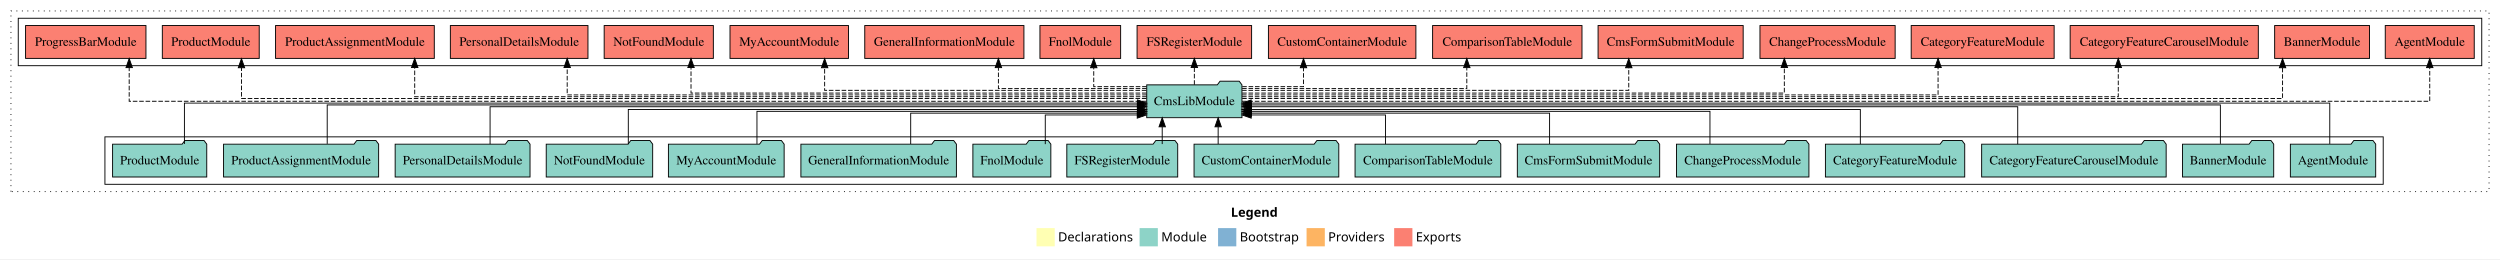
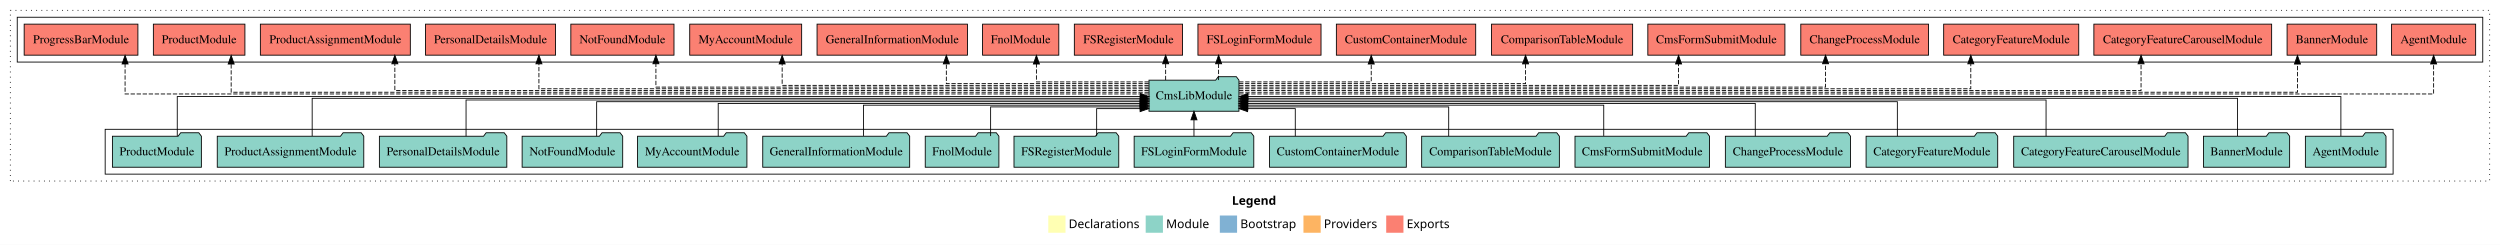
- <svg xmlns="http://www.w3.org/2000/svg" width="2740pt" height="284pt" viewBox="0.00 0.00 2740.00 284.00">
+ <svg xmlns="http://www.w3.org/2000/svg" width="2900pt" height="284pt" viewBox="0.00 0.00 2900.00 284.00">
  <g id="graph0" class="graph" transform="scale(1 1) rotate(0) translate(4 280)">
-     <polygon fill="white" stroke="transparent" points="-4,4 -4,-280 2736,-280 2736,4 -4,4" />
-     <text text-anchor="start" x="1345.01" y="-42.4" font-family="sans-serif" font-weight="bold" font-size="14.00">Legend</text>
-     <polygon fill="#ffffb3" stroke="transparent" points="1132,-10 1132,-30 1152,-30 1152,-10 1132,-10" />
-     <text text-anchor="start" x="1155.63" y="-15.4" font-family="sans-serif" font-size="14.00">  Declarations</text>
-     <polygon fill="#8dd3c7" stroke="transparent" points="1245,-10 1245,-30 1265,-30 1265,-10 1245,-10" />
-     <text text-anchor="start" x="1268.73" y="-15.4" font-family="sans-serif" font-size="14.00">  Module</text>
-     <polygon fill="#80b1d3" stroke="transparent" points="1331,-10 1331,-30 1351,-30 1351,-10 1331,-10" />
-     <text text-anchor="start" x="1354.78" y="-15.4" font-family="sans-serif" font-size="14.00">  Bootstrap</text>
-     <polygon fill="#fdb462" stroke="transparent" points="1428,-10 1428,-30 1448,-30 1448,-10 1428,-10" />
-     <text text-anchor="start" x="1451.67" y="-15.4" font-family="sans-serif" font-size="14.00">  Providers</text>
-     <polygon fill="#fb8072" stroke="transparent" points="1524,-10 1524,-30 1544,-30 1544,-10 1524,-10" />
-     <text text-anchor="start" x="1547.73" y="-15.4" font-family="sans-serif" font-size="14.00">  Exports</text>
+     <polygon fill="white" stroke="transparent" points="-4,4 -4,-280 2896,-280 2896,4 -4,4" />
+     <text text-anchor="start" x="1425.01" y="-42.4" font-family="sans-serif" font-weight="bold" font-size="14.00">Legend</text>
+     <polygon fill="#ffffb3" stroke="transparent" points="1212,-10 1212,-30 1232,-30 1232,-10 1212,-10" />
+     <text text-anchor="start" x="1235.63" y="-15.4" font-family="sans-serif" font-size="14.00">  Declarations</text>
+     <polygon fill="#8dd3c7" stroke="transparent" points="1325,-10 1325,-30 1345,-30 1345,-10 1325,-10" />
+     <text text-anchor="start" x="1348.73" y="-15.4" font-family="sans-serif" font-size="14.00">  Module</text>
+     <polygon fill="#80b1d3" stroke="transparent" points="1411,-10 1411,-30 1431,-30 1431,-10 1411,-10" />
+     <text text-anchor="start" x="1434.78" y="-15.4" font-family="sans-serif" font-size="14.00">  Bootstrap</text>
+     <polygon fill="#fdb462" stroke="transparent" points="1508,-10 1508,-30 1528,-30 1528,-10 1508,-10" />
+     <text text-anchor="start" x="1531.67" y="-15.4" font-family="sans-serif" font-size="14.00">  Providers</text>
+     <polygon fill="#fb8072" stroke="transparent" points="1604,-10 1604,-30 1624,-30 1624,-10 1604,-10" />
+     <text text-anchor="start" x="1627.73" y="-15.4" font-family="sans-serif" font-size="14.00">  Exports</text>
    <g id="clust1" class="cluster">
-       <polygon fill="none" stroke="black" stroke-dasharray="1,5" points="8,-70 8,-268 2724,-268 2724,-70 8,-70" />
+       <polygon fill="none" stroke="black" stroke-dasharray="1,5" points="8,-70 8,-268 2884,-268 2884,-70 8,-70" />
    </g>
    <g id="clust3" class="cluster">
-       <polygon fill="none" stroke="black" points="111,-78 111,-130 2608,-130 2608,-78 111,-78" />
+       <polygon fill="none" stroke="black" points="118,-78 118,-130 2772,-130 2772,-78 118,-78" />
    </g>
    <g id="clust4" class="cluster">
-       <polygon fill="none" stroke="black" points="16,-208 16,-260 2716,-260 2716,-208 16,-208" />
+       <polygon fill="none" stroke="black" points="16,-208 16,-260 2876,-260 2876,-208 16,-208" />
    </g>
    <g id="node1" class="node">
-       <polygon fill="#8dd3c7" stroke="black" points="2599.76,-122 2596.76,-126 2575.76,-126 2572.76,-122 2506.24,-122 2506.24,-86 2599.76,-86 2599.76,-122" />
-       <text text-anchor="middle" x="2553" y="-99.8" font-family="Times,serif" font-size="14.00">AgentModule</text>
+       <polygon fill="#8dd3c7" stroke="black" points="2763.76,-122 2760.76,-126 2739.76,-126 2736.76,-122 2670.24,-122 2670.24,-86 2763.76,-86 2763.76,-122" />
+       <text text-anchor="middle" x="2717" y="-99.8" font-family="Times,serif" font-size="14.00">AgentModule</text>
+     </g>
+     <g id="node18" class="node">
+       <polygon fill="#8dd3c7" stroke="black" points="1433.17,-187 1430.17,-191 1409.17,-191 1406.17,-187 1328.83,-187 1328.83,-151 1433.17,-151 1433.17,-187" />
+       <text text-anchor="middle" x="1381" y="-164.8" font-family="Times,serif" font-size="14.00">CmsLibModule</text>
+     </g>
+     <g id="edge1" class="edge">
+       <path fill="none" stroke="black" d="M2711.43,-122.17C2711.43,-141.09 2711.43,-168 2711.43,-168 2711.43,-168 1443.56,-168 1443.56,-168" />
+       <polygon fill="black" stroke="black" points="1443.56,-164.5 1433.56,-168 1443.56,-171.5 1443.56,-164.5" />
+     </g>
+     <g id="node2" class="node">
+       <polygon fill="#8dd3c7" stroke="black" points="2651.98,-122 2648.98,-126 2627.98,-126 2624.98,-122 2552.02,-122 2552.02,-86 2651.98,-86 2651.98,-122" />
+       <text text-anchor="middle" x="2602" y="-99.8" font-family="Times,serif" font-size="14.00">BannerModule</text>
+     </g>
+     <g id="edge2" class="edge">
+       <path fill="none" stroke="black" d="M2591.53,-122.27C2591.53,-140.56 2591.53,-166 2591.53,-166 2591.53,-166 1443.4,-166 1443.4,-166" />
+       <polygon fill="black" stroke="black" points="1443.4,-162.5 1433.4,-166 1443.4,-169.5 1443.4,-162.5" />
+     </g>
+     <g id="node3" class="node">
+       <polygon fill="#8dd3c7" stroke="black" points="2534.11,-122 2531.11,-126 2510.11,-126 2507.11,-122 2331.89,-122 2331.89,-86 2534.11,-86 2534.11,-122" />
+       <text text-anchor="middle" x="2433" y="-99.8" font-family="Times,serif" font-size="14.00">CategoryFeatureCarouselModule</text>
+     </g>
+     <g id="edge3" class="edge">
+       <path fill="none" stroke="black" d="M2369.43,-122C2369.43,-139.68 2369.43,-164 2369.43,-164 2369.43,-164 1443.44,-164 1443.44,-164" />
+       <polygon fill="black" stroke="black" points="1443.44,-160.5 1433.44,-164 1443.44,-167.5 1443.44,-160.5" />
+     </g>
+     <g id="node4" class="node">
+       <polygon fill="#8dd3c7" stroke="black" points="2313.34,-122 2310.34,-126 2289.34,-126 2286.34,-122 2160.66,-122 2160.66,-86 2313.34,-86 2313.34,-122" />
+       <text text-anchor="middle" x="2237" y="-99.8" font-family="Times,serif" font-size="14.00">CategoryFeatureModule</text>
+     </g>
+     <g id="edge4" class="edge">
+       <path fill="none" stroke="black" d="M2196.93,-122.03C2196.93,-139.06 2196.93,-162 2196.93,-162 2196.93,-162 1443.28,-162 1443.28,-162" />
+       <polygon fill="black" stroke="black" points="1443.28,-158.5 1433.28,-162 1443.28,-165.5 1443.28,-158.5" />
+     </g>
+     <g id="node5" class="node">
+       <polygon fill="#8dd3c7" stroke="black" points="2142.58,-122 2139.58,-126 2118.58,-126 2115.58,-122 1997.42,-122 1997.42,-86 2142.58,-86 2142.58,-122" />
+       <text text-anchor="middle" x="2070" y="-99.8" font-family="Times,serif" font-size="14.00">ChangeProcessModule</text>
+     </g>
+     <g id="edge5" class="edge">
+       <path fill="none" stroke="black" d="M2032.11,-122.03C2032.11,-138.4 2032.11,-160 2032.11,-160 2032.11,-160 1443.18,-160 1443.18,-160" />
+       <polygon fill="black" stroke="black" points="1443.18,-156.5 1433.18,-160 1443.18,-163.5 1443.18,-156.5" />
+     </g>
+     <g id="node6" class="node">
+       <polygon fill="#8dd3c7" stroke="black" points="1979.01,-122 1976.01,-126 1955.01,-126 1952.01,-122 1822.99,-122 1822.99,-86 1979.01,-86 1979.01,-122" />
+       <text text-anchor="middle" x="1901" y="-99.8" font-family="Times,serif" font-size="14.00">CmsFormSubmitModule</text>
+     </g>
+     <g id="edge6" class="edge">
+       <path fill="none" stroke="black" d="M1856.34,-122.28C1856.34,-137.95 1856.34,-158 1856.34,-158 1856.34,-158 1443.23,-158 1443.23,-158" />
+       <polygon fill="black" stroke="black" points="1443.23,-154.5 1433.23,-158 1443.23,-161.5 1443.23,-154.5" />
+     </g>
+     <g id="node7" class="node">
+       <polygon fill="#8dd3c7" stroke="black" points="1804.86,-122 1801.86,-126 1780.86,-126 1777.86,-122 1645.14,-122 1645.14,-86 1804.86,-86 1804.86,-122" />
+       <text text-anchor="middle" x="1725" y="-99.8" font-family="Times,serif" font-size="14.00">ComparisonTableModule</text>
+     </g>
+     <g id="edge7" class="edge">
+       <path fill="none" stroke="black" d="M1676.49,-122.19C1676.49,-137.18 1676.49,-156 1676.49,-156 1676.49,-156 1443.49,-156 1443.49,-156" />
+       <polygon fill="black" stroke="black" points="1443.49,-152.5 1433.49,-156 1443.49,-159.5 1443.49,-152.5" />
+     </g>
+     <g id="node8" class="node">
+       <polygon fill="#8dd3c7" stroke="black" points="1627.32,-122 1624.32,-126 1603.32,-126 1600.32,-122 1468.68,-122 1468.68,-86 1627.32,-86 1627.32,-122" />
+       <text text-anchor="middle" x="1548" y="-99.8" font-family="Times,serif" font-size="14.00">CustomContainerModule</text>
+     </g>
+     <g id="edge8" class="edge">
+       <path fill="none" stroke="black" d="M1498.52,-122.05C1498.52,-136.37 1498.52,-154 1498.52,-154 1498.52,-154 1443.23,-154 1443.23,-154" />
+       <polygon fill="black" stroke="black" points="1443.23,-150.5 1433.23,-154 1443.23,-157.5 1443.23,-150.5" />
+     </g>
+     <g id="node9" class="node">
+       <polygon fill="#8dd3c7" stroke="black" points="1450.39,-122 1447.39,-126 1426.39,-126 1423.39,-122 1311.61,-122 1311.61,-86 1450.39,-86 1450.39,-122" />
+       <text text-anchor="middle" x="1381" y="-99.8" font-family="Times,serif" font-size="14.00">FSLoginFormModule</text>
+     </g>
+     <g id="edge9" class="edge">
+       <path fill="none" stroke="black" d="M1381,-122.11C1381,-122.11 1381,-140.99 1381,-140.99" />
+       <polygon fill="black" stroke="black" points="1377.5,-140.99 1381,-150.99 1384.5,-140.99 1377.5,-140.99" />
+     </g>
+     <g id="node10" class="node">
+       <polygon fill="#8dd3c7" stroke="black" points="1293.77,-122 1290.77,-126 1269.77,-126 1266.77,-122 1172.23,-122 1172.23,-86 1293.77,-86 1293.77,-122" />
+       <text text-anchor="middle" x="1233" y="-99.8" font-family="Times,serif" font-size="14.00">FSRegisterModule</text>
+     </g>
+     <g id="edge10" class="edge">
+       <path fill="none" stroke="black" d="M1268.12,-122.05C1268.12,-136.37 1268.12,-154 1268.12,-154 1268.12,-154 1318.53,-154 1318.53,-154" />
+       <polygon fill="black" stroke="black" points="1318.53,-157.5 1328.53,-154 1318.53,-150.5 1318.53,-157.5" />
+     </g>
+     <g id="node11" class="node">
+       <polygon fill="#8dd3c7" stroke="black" points="1154.72,-122 1151.72,-126 1130.72,-126 1127.72,-122 1069.28,-122 1069.28,-86 1154.72,-86 1154.72,-122" />
+       <text text-anchor="middle" x="1112" y="-99.8" font-family="Times,serif" font-size="14.00">FnolModule</text>
+     </g>
+     <g id="edge11" class="edge">
+       <path fill="none" stroke="black" d="M1145.12,-122.19C1145.12,-137.18 1145.12,-156 1145.12,-156 1145.12,-156 1318.65,-156 1318.65,-156" />
+       <polygon fill="black" stroke="black" points="1318.65,-159.5 1328.65,-156 1318.65,-152.5 1318.65,-159.5" />
+     </g>
+     <g id="node12" class="node">
+       <polygon fill="#8dd3c7" stroke="black" points="1051.22,-122 1048.22,-126 1027.22,-126 1024.22,-122 880.78,-122 880.78,-86 1051.22,-86 1051.22,-122" />
+       <text text-anchor="middle" x="966" y="-99.8" font-family="Times,serif" font-size="14.00">GeneralInformationModule</text>
+     </g>
+     <g id="edge12" class="edge">
+       <path fill="none" stroke="black" d="M997.62,-122.28C997.62,-137.95 997.62,-158 997.62,-158 997.62,-158 1318.5,-158 1318.5,-158" />
+       <polygon fill="black" stroke="black" points="1318.5,-161.5 1328.5,-158 1318.5,-154.5 1318.5,-161.5" />
+     </g>
+     <g id="node13" class="node">
+       <polygon fill="#8dd3c7" stroke="black" points="862.42,-122 859.42,-126 838.42,-126 835.42,-122 735.58,-122 735.58,-86 862.42,-86 862.42,-122" />
+       <text text-anchor="middle" x="799" y="-99.8" font-family="Times,serif" font-size="14.00">MyAccountModule</text>
+     </g>
+     <g id="edge13" class="edge">
+       <path fill="none" stroke="black" d="M829.12,-122.03C829.12,-138.4 829.12,-160 829.12,-160 829.12,-160 1318.58,-160 1318.58,-160" />
+       <polygon fill="black" stroke="black" points="1318.58,-163.5 1328.58,-160 1318.58,-156.5 1318.58,-163.5" />
+     </g>
+     <g id="node14" class="node">
+       <polygon fill="#8dd3c7" stroke="black" points="718.33,-122 715.33,-126 694.33,-126 691.33,-122 601.67,-122 601.67,-86 718.33,-86 718.33,-122" />
+       <text text-anchor="middle" x="660" y="-99.8" font-family="Times,serif" font-size="14.00">NotFoundModule</text>
+     </g>
+     <g id="edge14" class="edge">
+       <path fill="none" stroke="black" d="M688.12,-122.03C688.12,-139.06 688.12,-162 688.12,-162 688.12,-162 1318.64,-162 1318.64,-162" />
+       <polygon fill="black" stroke="black" points="1318.64,-165.5 1328.64,-162 1318.64,-158.5 1318.64,-165.5" />
+     </g>
+     <g id="node15" class="node">
+       <polygon fill="#8dd3c7" stroke="black" points="583.91,-122 580.91,-126 559.91,-126 556.91,-122 436.09,-122 436.09,-86 583.91,-86 583.91,-122" />
+       <text text-anchor="middle" x="510" y="-99.8" font-family="Times,serif" font-size="14.00">PersonalDetailsModule</text>
+     </g>
+     <g id="edge15" class="edge">
+       <path fill="none" stroke="black" d="M536.62,-122C536.62,-139.68 536.62,-164 536.62,-164 536.62,-164 1318.82,-164 1318.82,-164" />
+       <polygon fill="black" stroke="black" points="1318.82,-167.5 1328.82,-164 1318.82,-160.5 1318.82,-167.5" />
+     </g>
+     <g id="node16" class="node">
+       <polygon fill="#8dd3c7" stroke="black" points="417.98,-122 414.98,-126 393.98,-126 390.98,-122 248.02,-122 248.02,-86 417.98,-86 417.98,-122" />
+       <text text-anchor="middle" x="333" y="-99.8" font-family="Times,serif" font-size="14.00">ProductAssignmentModule</text>
+     </g>
+     <g id="edge16" class="edge">
+       <path fill="none" stroke="black" d="M358.12,-122.27C358.12,-140.56 358.12,-166 358.12,-166 358.12,-166 1318.52,-166 1318.52,-166" />
+       <polygon fill="black" stroke="black" points="1318.52,-169.5 1328.52,-166 1318.51,-162.5 1318.52,-169.5" />
    </g>
    <g id="node17" class="node">
-       <polygon fill="#8dd3c7" stroke="black" points="1357.17,-187 1354.17,-191 1333.17,-191 1330.17,-187 1252.83,-187 1252.83,-151 1357.17,-151 1357.17,-187" />
-       <text text-anchor="middle" x="1305" y="-164.8" font-family="Times,serif" font-size="14.00">CmsLibModule</text>
-     </g>
-     <g id="edge1" class="edge">
-       <path fill="none" stroke="black" d="M2549.43,-122.22C2549.43,-140.83 2549.43,-167 2549.43,-167 2549.43,-167 1367.28,-167 1367.28,-167" />
-       <polygon fill="black" stroke="black" points="1367.28,-163.5 1357.28,-167 1367.28,-170.5 1367.28,-163.5" />
-     </g>
-     <g id="node2" class="node">
-       <polygon fill="#8dd3c7" stroke="black" points="2487.98,-122 2484.98,-126 2463.98,-126 2460.98,-122 2388.02,-122 2388.02,-86 2487.98,-86 2487.98,-122" />
-       <text text-anchor="middle" x="2438" y="-99.8" font-family="Times,serif" font-size="14.00">BannerModule</text>
-     </g>
-     <g id="edge2" class="edge">
-       <path fill="none" stroke="black" d="M2429.53,-122.3C2429.53,-140.27 2429.53,-165 2429.53,-165 2429.53,-165 1367.36,-165 1367.36,-165" />
-       <polygon fill="black" stroke="black" points="1367.36,-161.5 1357.36,-165 1367.36,-168.5 1367.36,-161.5" />
-     </g>
-     <g id="node3" class="node">
-       <polygon fill="#8dd3c7" stroke="black" points="2370.11,-122 2367.11,-126 2346.11,-126 2343.11,-122 2167.89,-122 2167.89,-86 2370.11,-86 2370.11,-122" />
-       <text text-anchor="middle" x="2269" y="-99.8" font-family="Times,serif" font-size="14.00">CategoryFeatureCarouselModule</text>
-     </g>
-     <g id="edge3" class="edge">
-       <path fill="none" stroke="black" d="M2207.43,-122.02C2207.43,-139.37 2207.43,-163 2207.43,-163 2207.43,-163 1367.42,-163 1367.42,-163" />
-       <polygon fill="black" stroke="black" points="1367.42,-159.5 1357.42,-163 1367.42,-166.5 1367.42,-159.5" />
-     </g>
-     <g id="node4" class="node">
-       <polygon fill="#8dd3c7" stroke="black" points="2149.34,-122 2146.34,-126 2125.34,-126 2122.34,-122 1996.66,-122 1996.66,-86 2149.34,-86 2149.34,-122" />
-       <text text-anchor="middle" x="2073" y="-99.8" font-family="Times,serif" font-size="14.00">CategoryFeatureModule</text>
-     </g>
-     <g id="edge4" class="edge">
-       <path fill="none" stroke="black" d="M2034.93,-122.03C2034.93,-138.4 2034.93,-160 2034.93,-160 2034.93,-160 1367.2,-160 1367.2,-160" />
-       <polygon fill="black" stroke="black" points="1367.2,-156.5 1357.2,-160 1367.2,-163.5 1367.2,-156.5" />
-     </g>
-     <g id="node5" class="node">
-       <polygon fill="#8dd3c7" stroke="black" points="1978.58,-122 1975.58,-126 1954.58,-126 1951.58,-122 1833.42,-122 1833.42,-86 1978.58,-86 1978.58,-122" />
-       <text text-anchor="middle" x="1906" y="-99.8" font-family="Times,serif" font-size="14.00">ChangeProcessModule</text>
-     </g>
-     <g id="edge5" class="edge">
-       <path fill="none" stroke="black" d="M1870.11,-122.28C1870.11,-137.95 1870.11,-158 1870.11,-158 1870.11,-158 1367.4,-158 1367.4,-158" />
-       <polygon fill="black" stroke="black" points="1367.4,-154.5 1357.4,-158 1367.4,-161.5 1367.4,-154.5" />
-     </g>
-     <g id="node6" class="node">
-       <polygon fill="#8dd3c7" stroke="black" points="1815.01,-122 1812.01,-126 1791.01,-126 1788.01,-122 1658.99,-122 1658.99,-86 1815.01,-86 1815.01,-122" />
-       <text text-anchor="middle" x="1737" y="-99.8" font-family="Times,serif" font-size="14.00">CmsFormSubmitModule</text>
-     </g>
-     <g id="edge6" class="edge">
-       <path fill="none" stroke="black" d="M1694.34,-122.19C1694.34,-137.18 1694.34,-156 1694.34,-156 1694.34,-156 1367.51,-156 1367.51,-156" />
-       <polygon fill="black" stroke="black" points="1367.51,-152.5 1357.51,-156 1367.51,-159.5 1367.51,-152.5" />
-     </g>
-     <g id="node7" class="node">
-       <polygon fill="#8dd3c7" stroke="black" points="1640.86,-122 1637.86,-126 1616.86,-126 1613.86,-122 1481.14,-122 1481.14,-86 1640.86,-86 1640.86,-122" />
-       <text text-anchor="middle" x="1561" y="-99.8" font-family="Times,serif" font-size="14.00">ComparisonTableModule</text>
-     </g>
-     <g id="edge7" class="edge">
-       <path fill="none" stroke="black" d="M1514.49,-122.05C1514.49,-136.37 1514.49,-154 1514.49,-154 1514.49,-154 1367.32,-154 1367.32,-154" />
-       <polygon fill="black" stroke="black" points="1367.32,-150.5 1357.32,-154 1367.32,-157.5 1367.32,-150.5" />
-     </g>
-     <g id="node8" class="node">
-       <polygon fill="#8dd3c7" stroke="black" points="1463.32,-122 1460.32,-126 1439.32,-126 1436.32,-122 1304.68,-122 1304.68,-86 1463.32,-86 1463.32,-122" />
-       <text text-anchor="middle" x="1384" y="-99.8" font-family="Times,serif" font-size="14.00">CustomContainerModule</text>
-     </g>
-     <g id="edge8" class="edge">
-       <path fill="none" stroke="black" d="M1331.09,-122.11C1331.09,-122.11 1331.09,-140.99 1331.09,-140.99" />
-       <polygon fill="black" stroke="black" points="1327.59,-140.99 1331.09,-150.99 1334.59,-140.99 1327.59,-140.99" />
-     </g>
-     <g id="node9" class="node">
-       <polygon fill="#8dd3c7" stroke="black" points="1286.77,-122 1283.77,-126 1262.77,-126 1259.77,-122 1165.23,-122 1165.23,-86 1286.77,-86 1286.77,-122" />
-       <text text-anchor="middle" x="1226" y="-99.8" font-family="Times,serif" font-size="14.00">FSRegisterModule</text>
-     </g>
-     <g id="edge9" class="edge">
-       <path fill="none" stroke="black" d="M1269.78,-122.11C1269.78,-122.11 1269.78,-140.99 1269.78,-140.99" />
-       <polygon fill="black" stroke="black" points="1266.28,-140.99 1269.78,-150.99 1273.28,-140.99 1266.28,-140.99" />
-     </g>
-     <g id="node10" class="node">
-       <polygon fill="#8dd3c7" stroke="black" points="1147.72,-122 1144.72,-126 1123.72,-126 1120.72,-122 1062.28,-122 1062.28,-86 1147.72,-86 1147.72,-122" />
-       <text text-anchor="middle" x="1105" y="-99.8" font-family="Times,serif" font-size="14.00">FnolModule</text>
-     </g>
-     <g id="edge10" class="edge">
-       <path fill="none" stroke="black" d="M1141.62,-122.05C1141.62,-136.37 1141.62,-154 1141.62,-154 1141.62,-154 1242.41,-154 1242.41,-154" />
-       <polygon fill="black" stroke="black" points="1242.41,-157.5 1252.41,-154 1242.41,-150.5 1242.41,-157.5" />
-     </g>
-     <g id="node11" class="node">
-       <polygon fill="#8dd3c7" stroke="black" points="1044.22,-122 1041.22,-126 1020.22,-126 1017.22,-122 873.78,-122 873.78,-86 1044.22,-86 1044.22,-122" />
-       <text text-anchor="middle" x="959" y="-99.8" font-family="Times,serif" font-size="14.00">GeneralInformationModule</text>
-     </g>
-     <g id="edge11" class="edge">
-       <path fill="none" stroke="black" d="M994.12,-122.19C994.12,-137.18 994.12,-156 994.12,-156 994.12,-156 1242.62,-156 1242.62,-156" />
-       <polygon fill="black" stroke="black" points="1242.62,-159.5 1252.62,-156 1242.62,-152.5 1242.62,-159.5" />
-     </g>
-     <g id="node12" class="node">
-       <polygon fill="#8dd3c7" stroke="black" points="855.42,-122 852.42,-126 831.42,-126 828.42,-122 728.58,-122 728.58,-86 855.42,-86 855.42,-122" />
-       <text text-anchor="middle" x="792" y="-99.8" font-family="Times,serif" font-size="14.00">MyAccountModule</text>
-     </g>
-     <g id="edge12" class="edge">
-       <path fill="none" stroke="black" d="M825.62,-122.28C825.62,-137.95 825.62,-158 825.62,-158 825.62,-158 1242.79,-158 1242.79,-158" />
-       <polygon fill="black" stroke="black" points="1242.79,-161.5 1252.79,-158 1242.79,-154.5 1242.79,-161.5" />
-     </g>
-     <g id="node13" class="node">
-       <polygon fill="#8dd3c7" stroke="black" points="711.33,-122 708.33,-126 687.33,-126 684.33,-122 594.67,-122 594.67,-86 711.33,-86 711.33,-122" />
-       <text text-anchor="middle" x="653" y="-99.8" font-family="Times,serif" font-size="14.00">NotFoundModule</text>
-     </g>
-     <g id="edge13" class="edge">
-       <path fill="none" stroke="black" d="M684.62,-122.03C684.62,-138.4 684.62,-160 684.62,-160 684.62,-160 1242.64,-160 1242.64,-160" />
-       <polygon fill="black" stroke="black" points="1242.64,-163.5 1252.64,-160 1242.64,-156.5 1242.64,-163.5" />
-     </g>
-     <g id="node14" class="node">
-       <polygon fill="#8dd3c7" stroke="black" points="576.91,-122 573.91,-126 552.91,-126 549.91,-122 429.09,-122 429.09,-86 576.91,-86 576.91,-122" />
-       <text text-anchor="middle" x="503" y="-99.8" font-family="Times,serif" font-size="14.00">PersonalDetailsModule</text>
-     </g>
-     <g id="edge14" class="edge">
-       <path fill="none" stroke="black" d="M533.12,-122.02C533.12,-139.37 533.12,-163 533.12,-163 533.12,-163 1242.55,-163 1242.55,-163" />
-       <polygon fill="black" stroke="black" points="1242.55,-166.5 1252.55,-163 1242.55,-159.5 1242.55,-166.5" />
-     </g>
-     <g id="node15" class="node">
-       <polygon fill="#8dd3c7" stroke="black" points="410.98,-122 407.98,-126 386.98,-126 383.98,-122 241.02,-122 241.02,-86 410.98,-86 410.98,-122" />
-       <text text-anchor="middle" x="326" y="-99.8" font-family="Times,serif" font-size="14.00">ProductAssignmentModule</text>
-     </g>
-     <g id="edge15" class="edge">
-       <path fill="none" stroke="black" d="M354.62,-122.3C354.62,-140.27 354.62,-165 354.62,-165 354.62,-165 1242.55,-165 1242.55,-165" />
-       <polygon fill="black" stroke="black" points="1242.55,-168.5 1252.55,-165 1242.55,-161.5 1242.55,-168.5" />
-     </g>
-     <g id="node16" class="node">
-       <polygon fill="#8dd3c7" stroke="black" points="222.6,-122 219.6,-126 198.6,-126 195.6,-122 119.4,-122 119.4,-86 222.6,-86 222.6,-122" />
-       <text text-anchor="middle" x="171" y="-99.8" font-family="Times,serif" font-size="14.00">ProductModule</text>
-     </g>
-     <g id="edge16" class="edge">
-       <path fill="none" stroke="black" d="M198.12,-122.22C198.12,-140.83 198.12,-167 198.12,-167 198.12,-167 1242.73,-167 1242.73,-167" />
-       <polygon fill="black" stroke="black" points="1242.73,-170.5 1252.73,-167 1242.73,-163.5 1242.73,-170.5" />
-     </g>
-     <g id="node18" class="node">
-       <polygon fill="#fb8072" stroke="black" points="2707.76,-252 2610.24,-252 2610.24,-216 2707.76,-216 2707.76,-252" />
-       <text text-anchor="middle" x="2659" y="-229.8" font-family="Times,serif" font-size="14.00">AgentModule </text>
+       <polygon fill="#8dd3c7" stroke="black" points="229.6,-122 226.6,-126 205.6,-126 202.6,-122 126.4,-122 126.4,-86 229.6,-86 229.6,-122" />
+       <text text-anchor="middle" x="178" y="-99.8" font-family="Times,serif" font-size="14.00">ProductModule</text>
    </g>
    <g id="edge17" class="edge">
-       <path fill="none" stroke="black" stroke-dasharray="5,2" d="M1357.25,-169C1606.08,-169 2659,-169 2659,-169 2659,-169 2659,-205.89 2659,-205.89" />
-       <polygon fill="black" stroke="black" points="2655.5,-205.89 2659,-215.89 2662.5,-205.89 2655.5,-205.89" />
+       <path fill="none" stroke="black" d="M201.62,-122.17C201.62,-141.09 201.62,-168 201.62,-168 201.62,-168 1318.8,-168 1318.8,-168" />
+       <polygon fill="black" stroke="black" points="1318.8,-171.5 1328.8,-168 1318.8,-164.5 1318.8,-171.5" />
    </g>
    <g id="node19" class="node">
-       <polygon fill="#fb8072" stroke="black" points="2592.98,-252 2489.02,-252 2489.02,-216 2592.98,-216 2592.98,-252" />
-       <text text-anchor="middle" x="2541" y="-229.8" font-family="Times,serif" font-size="14.00">BannerModule </text>
+       <polygon fill="#fb8072" stroke="black" points="2867.76,-252 2770.24,-252 2770.24,-216 2867.76,-216 2867.76,-252" />
+       <text text-anchor="middle" x="2819" y="-229.8" font-family="Times,serif" font-size="14.00">AgentModule </text>
    </g>
    <g id="edge18" class="edge">
-       <path fill="none" stroke="black" stroke-dasharray="5,2" d="M1357.4,-172C1587.59,-172 2497.69,-172 2497.69,-172 2497.69,-172 2497.69,-205.73 2497.69,-205.73" />
-       <polygon fill="black" stroke="black" points="2494.19,-205.73 2497.69,-215.73 2501.19,-205.73 2494.19,-205.73" />
+       <path fill="none" stroke="black" stroke-dasharray="5,2" d="M1433.46,-171C1692.08,-171 2819,-171 2819,-171 2819,-171 2819,-205.78 2819,-205.78" />
+       <polygon fill="black" stroke="black" points="2815.5,-205.78 2819,-215.78 2822.5,-205.78 2815.5,-205.78" />
    </g>
    <g id="node20" class="node">
-       <polygon fill="#fb8072" stroke="black" points="2471.11,-252 2264.89,-252 2264.89,-216 2471.11,-216 2471.11,-252" />
-       <text text-anchor="middle" x="2368" y="-229.8" font-family="Times,serif" font-size="14.00">CategoryFeatureCarouselModule </text>
+       <polygon fill="#fb8072" stroke="black" points="2752.98,-252 2649.02,-252 2649.02,-216 2752.98,-216 2752.98,-252" />
+       <text text-anchor="middle" x="2701" y="-229.8" font-family="Times,serif" font-size="14.00">BannerModule </text>
    </g>
    <g id="edge19" class="edge">
-       <path fill="none" stroke="black" stroke-dasharray="5,2" d="M1357.31,-174C1564.67,-174 2317.62,-174 2317.62,-174 2317.62,-174 2317.62,-206 2317.62,-206" />
-       <polygon fill="black" stroke="black" points="2314.13,-206 2317.62,-216 2321.13,-206 2314.13,-206" />
+       <path fill="none" stroke="black" stroke-dasharray="5,2" d="M1433.57,-173C1674.44,-173 2661.05,-173 2661.05,-173 2661.05,-173 2661.05,-205.7 2661.05,-205.7" />
+       <polygon fill="black" stroke="black" points="2657.55,-205.7 2661.05,-215.7 2664.55,-205.7 2657.55,-205.7" />
    </g>
    <g id="node21" class="node">
-       <polygon fill="#fb8072" stroke="black" points="2247.34,-252 2090.66,-252 2090.66,-216 2247.34,-216 2247.34,-252" />
-       <text text-anchor="middle" x="2169" y="-229.8" font-family="Times,serif" font-size="14.00">CategoryFeatureModule </text>
+       <polygon fill="#fb8072" stroke="black" points="2631.11,-252 2424.89,-252 2424.89,-216 2631.11,-216 2631.11,-252" />
+       <text text-anchor="middle" x="2528" y="-229.8" font-family="Times,serif" font-size="14.00">CategoryFeatureCarouselModule </text>
    </g>
    <g id="edge20" class="edge">
-       <path fill="none" stroke="black" stroke-dasharray="5,2" d="M1357.23,-176C1537.14,-176 2120.12,-176 2120.12,-176 2120.12,-176 2120.12,-205.97 2120.12,-205.97" />
-       <polygon fill="black" stroke="black" points="2116.63,-205.97 2120.12,-215.97 2123.63,-205.97 2116.63,-205.97" />
+       <path fill="none" stroke="black" stroke-dasharray="5,2" d="M1433.25,-175C1651.58,-175 2479.62,-175 2479.62,-175 2479.62,-175 2479.62,-205.98 2479.62,-205.98" />
+       <polygon fill="black" stroke="black" points="2476.13,-205.98 2479.62,-215.98 2483.13,-205.98 2476.13,-205.98" />
    </g>
    <g id="node22" class="node">
-       <polygon fill="#fb8072" stroke="black" points="2073.08,-252 1924.92,-252 1924.92,-216 2073.08,-216 2073.08,-252" />
-       <text text-anchor="middle" x="1999" y="-229.8" font-family="Times,serif" font-size="14.00">ChangeProcessModule </text>
+       <polygon fill="#fb8072" stroke="black" points="2407.34,-252 2250.66,-252 2250.66,-216 2407.34,-216 2407.34,-252" />
+       <text text-anchor="middle" x="2329" y="-229.8" font-family="Times,serif" font-size="14.00">CategoryFeatureModule </text>
    </g>
    <g id="edge21" class="edge">
-       <path fill="none" stroke="black" stroke-dasharray="5,2" d="M1357.37,-178C1511.31,-178 1951.62,-178 1951.62,-178 1951.62,-178 1951.62,-205.97 1951.62,-205.97" />
-       <polygon fill="black" stroke="black" points="1948.13,-205.97 1951.62,-215.97 1955.13,-205.97 1948.13,-205.97" />
+       <path fill="none" stroke="black" stroke-dasharray="5,2" d="M1433.34,-177C1625.67,-177 2282.12,-177 2282.12,-177 2282.12,-177 2282.12,-205.96 2282.12,-205.96" />
+       <polygon fill="black" stroke="black" points="2278.63,-205.96 2282.12,-215.96 2285.63,-205.96 2278.63,-205.96" />
    </g>
    <g id="node23" class="node">
-       <polygon fill="#fb8072" stroke="black" points="1906.51,-252 1747.49,-252 1747.49,-216 1906.51,-216 1906.51,-252" />
-       <text text-anchor="middle" x="1827" y="-229.8" font-family="Times,serif" font-size="14.00">CmsFormSubmitModule </text>
+       <polygon fill="#fb8072" stroke="black" points="2233.08,-252 2084.92,-252 2084.92,-216 2233.08,-216 2233.08,-252" />
+       <text text-anchor="middle" x="2159" y="-229.8" font-family="Times,serif" font-size="14.00">ChangeProcessModule </text>
    </g>
    <g id="edge22" class="edge">
-       <path fill="none" stroke="black" stroke-dasharray="5,2" d="M1357.32,-181C1481,-181 1781.12,-181 1781.12,-181 1781.12,-181 1781.12,-205.76 1781.12,-205.76" />
-       <polygon fill="black" stroke="black" points="1777.63,-205.76 1781.12,-215.76 1784.63,-205.76 1777.63,-205.76" />
+       <path fill="none" stroke="black" stroke-dasharray="5,2" d="M1433.39,-179C1601.07,-179 2113.62,-179 2113.62,-179 2113.62,-179 2113.62,-205.99 2113.62,-205.99" />
+       <polygon fill="black" stroke="black" points="2110.13,-205.99 2113.62,-215.99 2117.13,-205.99 2110.13,-205.99" />
    </g>
    <g id="node24" class="node">
-       <polygon fill="#fb8072" stroke="black" points="1729.86,-252 1566.14,-252 1566.14,-216 1729.86,-216 1729.86,-252" />
-       <text text-anchor="middle" x="1648" y="-229.8" font-family="Times,serif" font-size="14.00">ComparisonTableModule </text>
+       <polygon fill="#fb8072" stroke="black" points="2066.51,-252 1907.49,-252 1907.49,-216 2066.51,-216 2066.51,-252" />
+       <text text-anchor="middle" x="1987" y="-229.8" font-family="Times,serif" font-size="14.00">CmsFormSubmitModule </text>
    </g>
    <g id="edge23" class="edge">
-       <path fill="none" stroke="black" stroke-dasharray="5,2" d="M1357.36,-183C1443,-183 1603.62,-183 1603.62,-183 1603.62,-183 1603.62,-205.88 1603.62,-205.88" />
-       <polygon fill="black" stroke="black" points="1600.13,-205.88 1603.62,-215.88 1607.13,-205.88 1600.13,-205.88" />
+       <path fill="none" stroke="black" stroke-dasharray="5,2" d="M1433.38,-181C1572.93,-181 1943.12,-181 1943.12,-181 1943.12,-181 1943.12,-205.76 1943.12,-205.76" />
+       <polygon fill="black" stroke="black" points="1939.63,-205.76 1943.12,-215.76 1946.63,-205.76 1939.63,-205.76" />
    </g>
    <g id="node25" class="node">
-       <polygon fill="#fb8072" stroke="black" points="1547.82,-252 1386.18,-252 1386.18,-216 1547.82,-216 1547.82,-252" />
-       <text text-anchor="middle" x="1467" y="-229.8" font-family="Times,serif" font-size="14.00">CustomContainerModule </text>
+       <polygon fill="#fb8072" stroke="black" points="1889.86,-252 1726.14,-252 1726.14,-216 1889.86,-216 1889.86,-252" />
+       <text text-anchor="middle" x="1808" y="-229.8" font-family="Times,serif" font-size="14.00">ComparisonTableModule </text>
    </g>
    <g id="edge24" class="edge">
-       <path fill="none" stroke="black" stroke-dasharray="5,2" d="M1357.47,-185C1389.61,-185 1424.62,-185 1424.62,-185 1424.62,-185 1424.62,-205.75 1424.62,-205.75" />
-       <polygon fill="black" stroke="black" points="1421.13,-205.75 1424.62,-215.75 1428.13,-205.75 1421.13,-205.75" />
+       <path fill="none" stroke="black" stroke-dasharray="5,2" d="M1433.27,-183C1538.44,-183 1765.62,-183 1765.62,-183 1765.62,-183 1765.62,-205.88 1765.62,-205.88" />
+       <polygon fill="black" stroke="black" points="1762.13,-205.88 1765.62,-215.88 1769.13,-205.88 1762.13,-205.88" />
    </g>
    <g id="node26" class="node">
+       <polygon fill="#fb8072" stroke="black" points="1707.82,-252 1546.18,-252 1546.18,-216 1707.82,-216 1707.82,-252" />
+       <text text-anchor="middle" x="1627" y="-229.8" font-family="Times,serif" font-size="14.00">CustomContainerModule </text>
+     </g>
+     <g id="edge25" class="edge">
+       <path fill="none" stroke="black" stroke-dasharray="5,2" d="M1433.42,-185C1494.34,-185 1586.62,-185 1586.62,-185 1586.62,-185 1586.62,-205.75 1586.62,-205.75" />
+       <polygon fill="black" stroke="black" points="1583.13,-205.75 1586.62,-215.75 1590.13,-205.75 1583.13,-205.75" />
+     </g>
+     <g id="node27" class="node">
+       <polygon fill="#fb8072" stroke="black" points="1528.39,-252 1385.61,-252 1385.61,-216 1528.39,-216 1528.39,-252" />
+       <text text-anchor="middle" x="1457" y="-229.8" font-family="Times,serif" font-size="14.00">FSLoginFormModule </text>
+     </g>
+     <g id="edge26" class="edge">
+       <path fill="none" stroke="black" stroke-dasharray="5,2" d="M1409.57,-187.11C1409.57,-187.11 1409.57,-205.99 1409.57,-205.99" />
+       <polygon fill="black" stroke="black" points="1406.07,-205.99 1409.57,-215.99 1413.07,-205.99 1406.07,-205.99" />
+     </g>
+     <g id="node28" class="node">
      <polygon fill="#fb8072" stroke="black" points="1367.77,-252 1242.23,-252 1242.23,-216 1367.77,-216 1367.77,-252" />
      <text text-anchor="middle" x="1305" y="-229.8" font-family="Times,serif" font-size="14.00">FSRegisterModule </text>
    </g>
-     <g id="edge25" class="edge">
-       <path fill="none" stroke="black" stroke-dasharray="5,2" d="M1305,-187.11C1305,-187.11 1305,-205.99 1305,-205.99" />
-       <polygon fill="black" stroke="black" points="1301.5,-205.99 1305,-215.99 1308.5,-205.99 1301.5,-205.99" />
-     </g>
-     <g id="node27" class="node">
+     <g id="edge27" class="edge">
+       <path fill="none" stroke="black" stroke-dasharray="5,2" d="M1348.15,-187.11C1348.15,-187.11 1348.15,-205.99 1348.15,-205.99" />
+       <polygon fill="black" stroke="black" points="1344.65,-205.99 1348.15,-215.99 1351.65,-205.99 1344.65,-205.99" />
+     </g>
+     <g id="node29" class="node">
      <polygon fill="#fb8072" stroke="black" points="1224.22,-252 1135.78,-252 1135.78,-216 1224.22,-216 1224.22,-252" />
      <text text-anchor="middle" x="1180" y="-229.8" font-family="Times,serif" font-size="14.00">FnolModule </text>
    </g>
-     <g id="edge26" class="edge">
-       <path fill="none" stroke="black" stroke-dasharray="5,2" d="M1252.78,-185C1224.28,-185 1194.74,-185 1194.74,-185 1194.74,-185 1194.74,-205.75 1194.74,-205.75" />
-       <polygon fill="black" stroke="black" points="1191.24,-205.75 1194.74,-215.75 1198.24,-205.75 1191.24,-205.75" />
-     </g>
-     <g id="node28" class="node">
+     <g id="edge28" class="edge">
+       <path fill="none" stroke="black" stroke-dasharray="5,2" d="M1328.63,-185C1274.62,-185 1198.24,-185 1198.24,-185 1198.24,-185 1198.24,-205.75 1198.24,-205.75" />
+       <polygon fill="black" stroke="black" points="1194.74,-205.75 1198.24,-215.75 1201.74,-205.75 1194.74,-205.75" />
+     </g>
+     <g id="node30" class="node">
      <polygon fill="#fb8072" stroke="black" points="1118.22,-252 943.78,-252 943.78,-216 1118.22,-216 1118.22,-252" />
      <text text-anchor="middle" x="1031" y="-229.8" font-family="Times,serif" font-size="14.00">GeneralInformationModule </text>
    </g>
-     <g id="edge27" class="edge">
-       <path fill="none" stroke="black" stroke-dasharray="5,2" d="M1252.74,-183C1189.17,-183 1090.25,-183 1090.25,-183 1090.25,-183 1090.25,-205.88 1090.25,-205.88" />
-       <polygon fill="black" stroke="black" points="1086.75,-205.88 1090.25,-215.88 1093.75,-205.88 1086.75,-205.88" />
-     </g>
-     <g id="node29" class="node">
+     <g id="edge29" class="edge">
+       <path fill="none" stroke="black" stroke-dasharray="5,2" d="M1328.65,-183C1245.79,-183 1093.75,-183 1093.75,-183 1093.75,-183 1093.75,-205.88 1093.75,-205.88" />
+       <polygon fill="black" stroke="black" points="1090.25,-205.88 1093.75,-215.88 1097.25,-205.88 1090.25,-205.88" />
+     </g>
+     <g id="node31" class="node">
      <polygon fill="#fb8072" stroke="black" points="925.92,-252 796.08,-252 796.08,-216 925.92,-216 925.92,-252" />
      <text text-anchor="middle" x="861" y="-229.8" font-family="Times,serif" font-size="14.00">MyAccountModule </text>
    </g>
-     <g id="edge28" class="edge">
-       <path fill="none" stroke="black" stroke-dasharray="5,2" d="M1252.44,-181C1142.81,-181 899.8,-181 899.8,-181 899.8,-181 899.8,-205.76 899.8,-205.76" />
-       <polygon fill="black" stroke="black" points="896.3,-205.76 899.8,-215.76 903.3,-205.76 896.3,-205.76" />
-     </g>
-     <g id="node30" class="node">
+     <g id="edge30" class="edge">
+       <path fill="none" stroke="black" stroke-dasharray="5,2" d="M1328.51,-181C1204.42,-181 903.3,-181 903.3,-181 903.3,-181 903.3,-205.76 903.3,-205.76" />
+       <polygon fill="black" stroke="black" points="899.8,-205.76 903.3,-215.76 906.8,-205.76 899.8,-205.76" />
+     </g>
+     <g id="node32" class="node">
      <polygon fill="#fb8072" stroke="black" points="777.83,-252 658.17,-252 658.17,-216 777.83,-216 777.83,-252" />
      <text text-anchor="middle" x="718" y="-229.8" font-family="Times,serif" font-size="14.00">NotFoundModule </text>
    </g>
-     <g id="edge29" class="edge">
-       <path fill="none" stroke="black" stroke-dasharray="5,2" d="M1252.6,-178C1114.9,-178 753.35,-178 753.35,-178 753.35,-178 753.35,-205.97 753.35,-205.97" />
-       <polygon fill="black" stroke="black" points="749.85,-205.97 753.35,-215.97 756.85,-205.97 749.85,-205.97" />
-     </g>
-     <g id="node31" class="node">
+     <g id="edge31" class="edge">
+       <path fill="none" stroke="black" stroke-dasharray="5,2" d="M1328.59,-179C1178.35,-179 756.85,-179 756.85,-179 756.85,-179 756.85,-205.99 756.85,-205.99" />
+       <polygon fill="black" stroke="black" points="753.35,-205.99 756.85,-215.99 760.35,-205.99 753.35,-205.99" />
+     </g>
+     <g id="node33" class="node">
      <polygon fill="#fb8072" stroke="black" points="640.41,-252 489.59,-252 489.59,-216 640.41,-216 640.41,-252" />
      <text text-anchor="middle" x="565" y="-229.8" font-family="Times,serif" font-size="14.00">PersonalDetailsModule </text>
    </g>
-     <g id="edge30" class="edge">
-       <path fill="none" stroke="black" stroke-dasharray="5,2" d="M1252.77,-176C1092.37,-176 617.64,-176 617.64,-176 617.64,-176 617.64,-205.97 617.64,-205.97" />
-       <polygon fill="black" stroke="black" points="614.15,-205.97 617.64,-215.97 621.15,-205.97 614.15,-205.97" />
-     </g>
-     <g id="node32" class="node">
+     <g id="edge32" class="edge">
+       <path fill="none" stroke="black" stroke-dasharray="5,2" d="M1328.77,-177C1157.1,-177 621.14,-177 621.14,-177 621.14,-177 621.14,-205.96 621.14,-205.96" />
+       <polygon fill="black" stroke="black" points="617.65,-205.96 621.14,-215.96 624.65,-205.96 617.65,-205.96" />
+     </g>
+     <g id="node34" class="node">
      <polygon fill="#fb8072" stroke="black" points="471.98,-252 298.02,-252 298.02,-216 471.98,-216 471.98,-252" />
      <text text-anchor="middle" x="385" y="-229.8" font-family="Times,serif" font-size="14.00">ProductAssignmentModule </text>
    </g>
-     <g id="edge31" class="edge">
-       <path fill="none" stroke="black" stroke-dasharray="5,2" d="M1252.83,-174C1067.31,-174 450.52,-174 450.52,-174 450.52,-174 450.52,-206 450.52,-206" />
-       <polygon fill="black" stroke="black" points="447.02,-206 450.52,-216 454.02,-206 447.02,-206" />
-     </g>
-     <g id="node33" class="node">
+     <g id="edge33" class="edge">
+       <path fill="none" stroke="black" stroke-dasharray="5,2" d="M1328.51,-175C1132.41,-175 454.02,-175 454.02,-175 454.02,-175 454.02,-205.98 454.02,-205.98" />
+       <polygon fill="black" stroke="black" points="450.52,-205.98 454.02,-215.98 457.52,-205.98 450.52,-205.98" />
+     </g>
+     <g id="node35" class="node">
      <polygon fill="#fb8072" stroke="black" points="280.1,-252 173.9,-252 173.9,-216 280.1,-216 280.1,-252" />
      <text text-anchor="middle" x="227" y="-229.8" font-family="Times,serif" font-size="14.00">ProductModule </text>
    </g>
-     <g id="edge32" class="edge">
-       <path fill="none" stroke="black" stroke-dasharray="5,2" d="M1252.5,-172C1040.72,-172 260.65,-172 260.65,-172 260.65,-172 260.65,-205.73 260.65,-205.73" />
-       <polygon fill="black" stroke="black" points="257.15,-205.73 260.65,-215.73 264.15,-205.73 257.15,-205.73" />
-     </g>
-     <g id="node34" class="node">
+     <g id="edge34" class="edge">
+       <path fill="none" stroke="black" stroke-dasharray="5,2" d="M1328.63,-173C1107.83,-173 264.15,-173 264.15,-173 264.15,-173 264.15,-205.7 264.15,-205.7" />
+       <polygon fill="black" stroke="black" points="260.65,-205.7 264.15,-215.7 267.65,-205.7 260.65,-205.7" />
+     </g>
+     <g id="node36" class="node">
      <polygon fill="#fb8072" stroke="black" points="155.97,-252 24.03,-252 24.03,-216 155.97,-216 155.97,-252" />
      <text text-anchor="middle" x="90" y="-229.8" font-family="Times,serif" font-size="14.00">ProgressBarModule </text>
    </g>
-     <g id="edge33" class="edge">
-       <path fill="none" stroke="black" stroke-dasharray="5,2" d="M1252.57,-169C1025.41,-169 137.59,-169 137.59,-169 137.59,-169 137.59,-205.89 137.59,-205.89" />
-       <polygon fill="black" stroke="black" points="134.09,-205.89 137.59,-215.89 141.09,-205.89 134.09,-205.89" />
+     <g id="edge35" class="edge">
+       <path fill="none" stroke="black" stroke-dasharray="5,2" d="M1328.51,-171C1092.52,-171 141.09,-171 141.09,-171 141.09,-171 141.09,-205.78 141.09,-205.78" />
+       <polygon fill="black" stroke="black" points="137.59,-205.78 141.09,-215.78 144.59,-205.78 137.59,-205.78" />
    </g>
  </g>
</svg>
